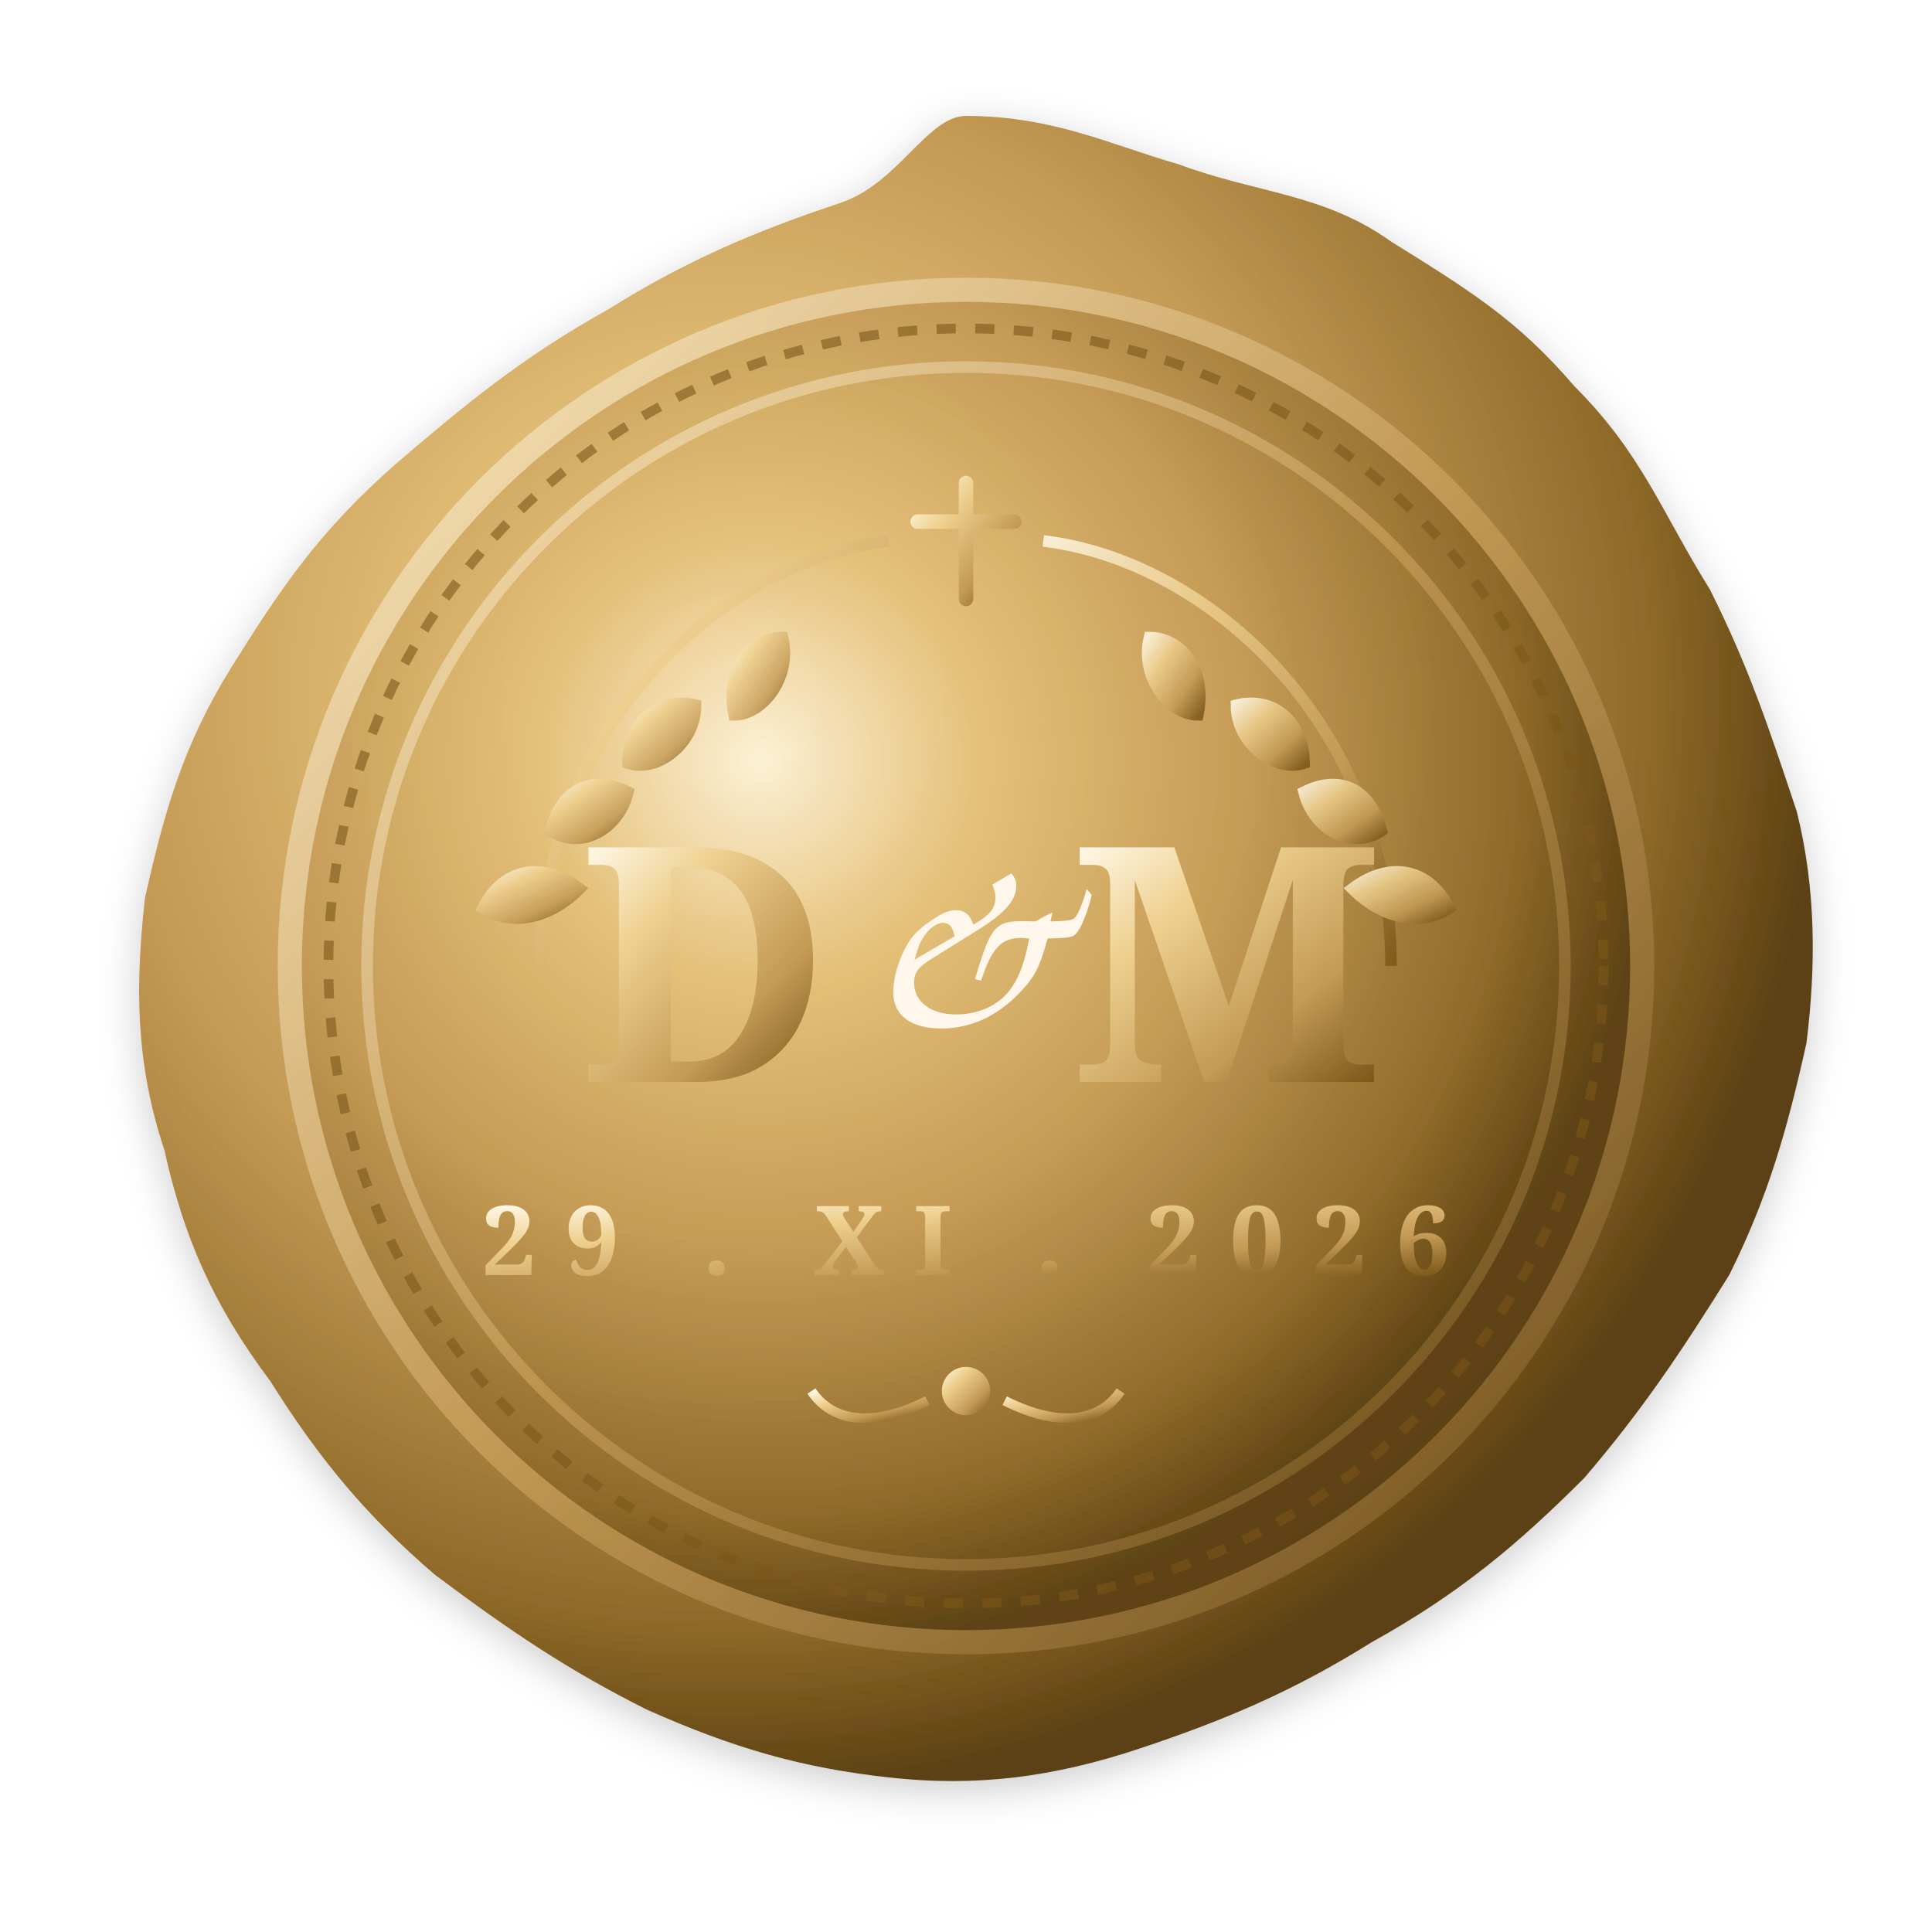
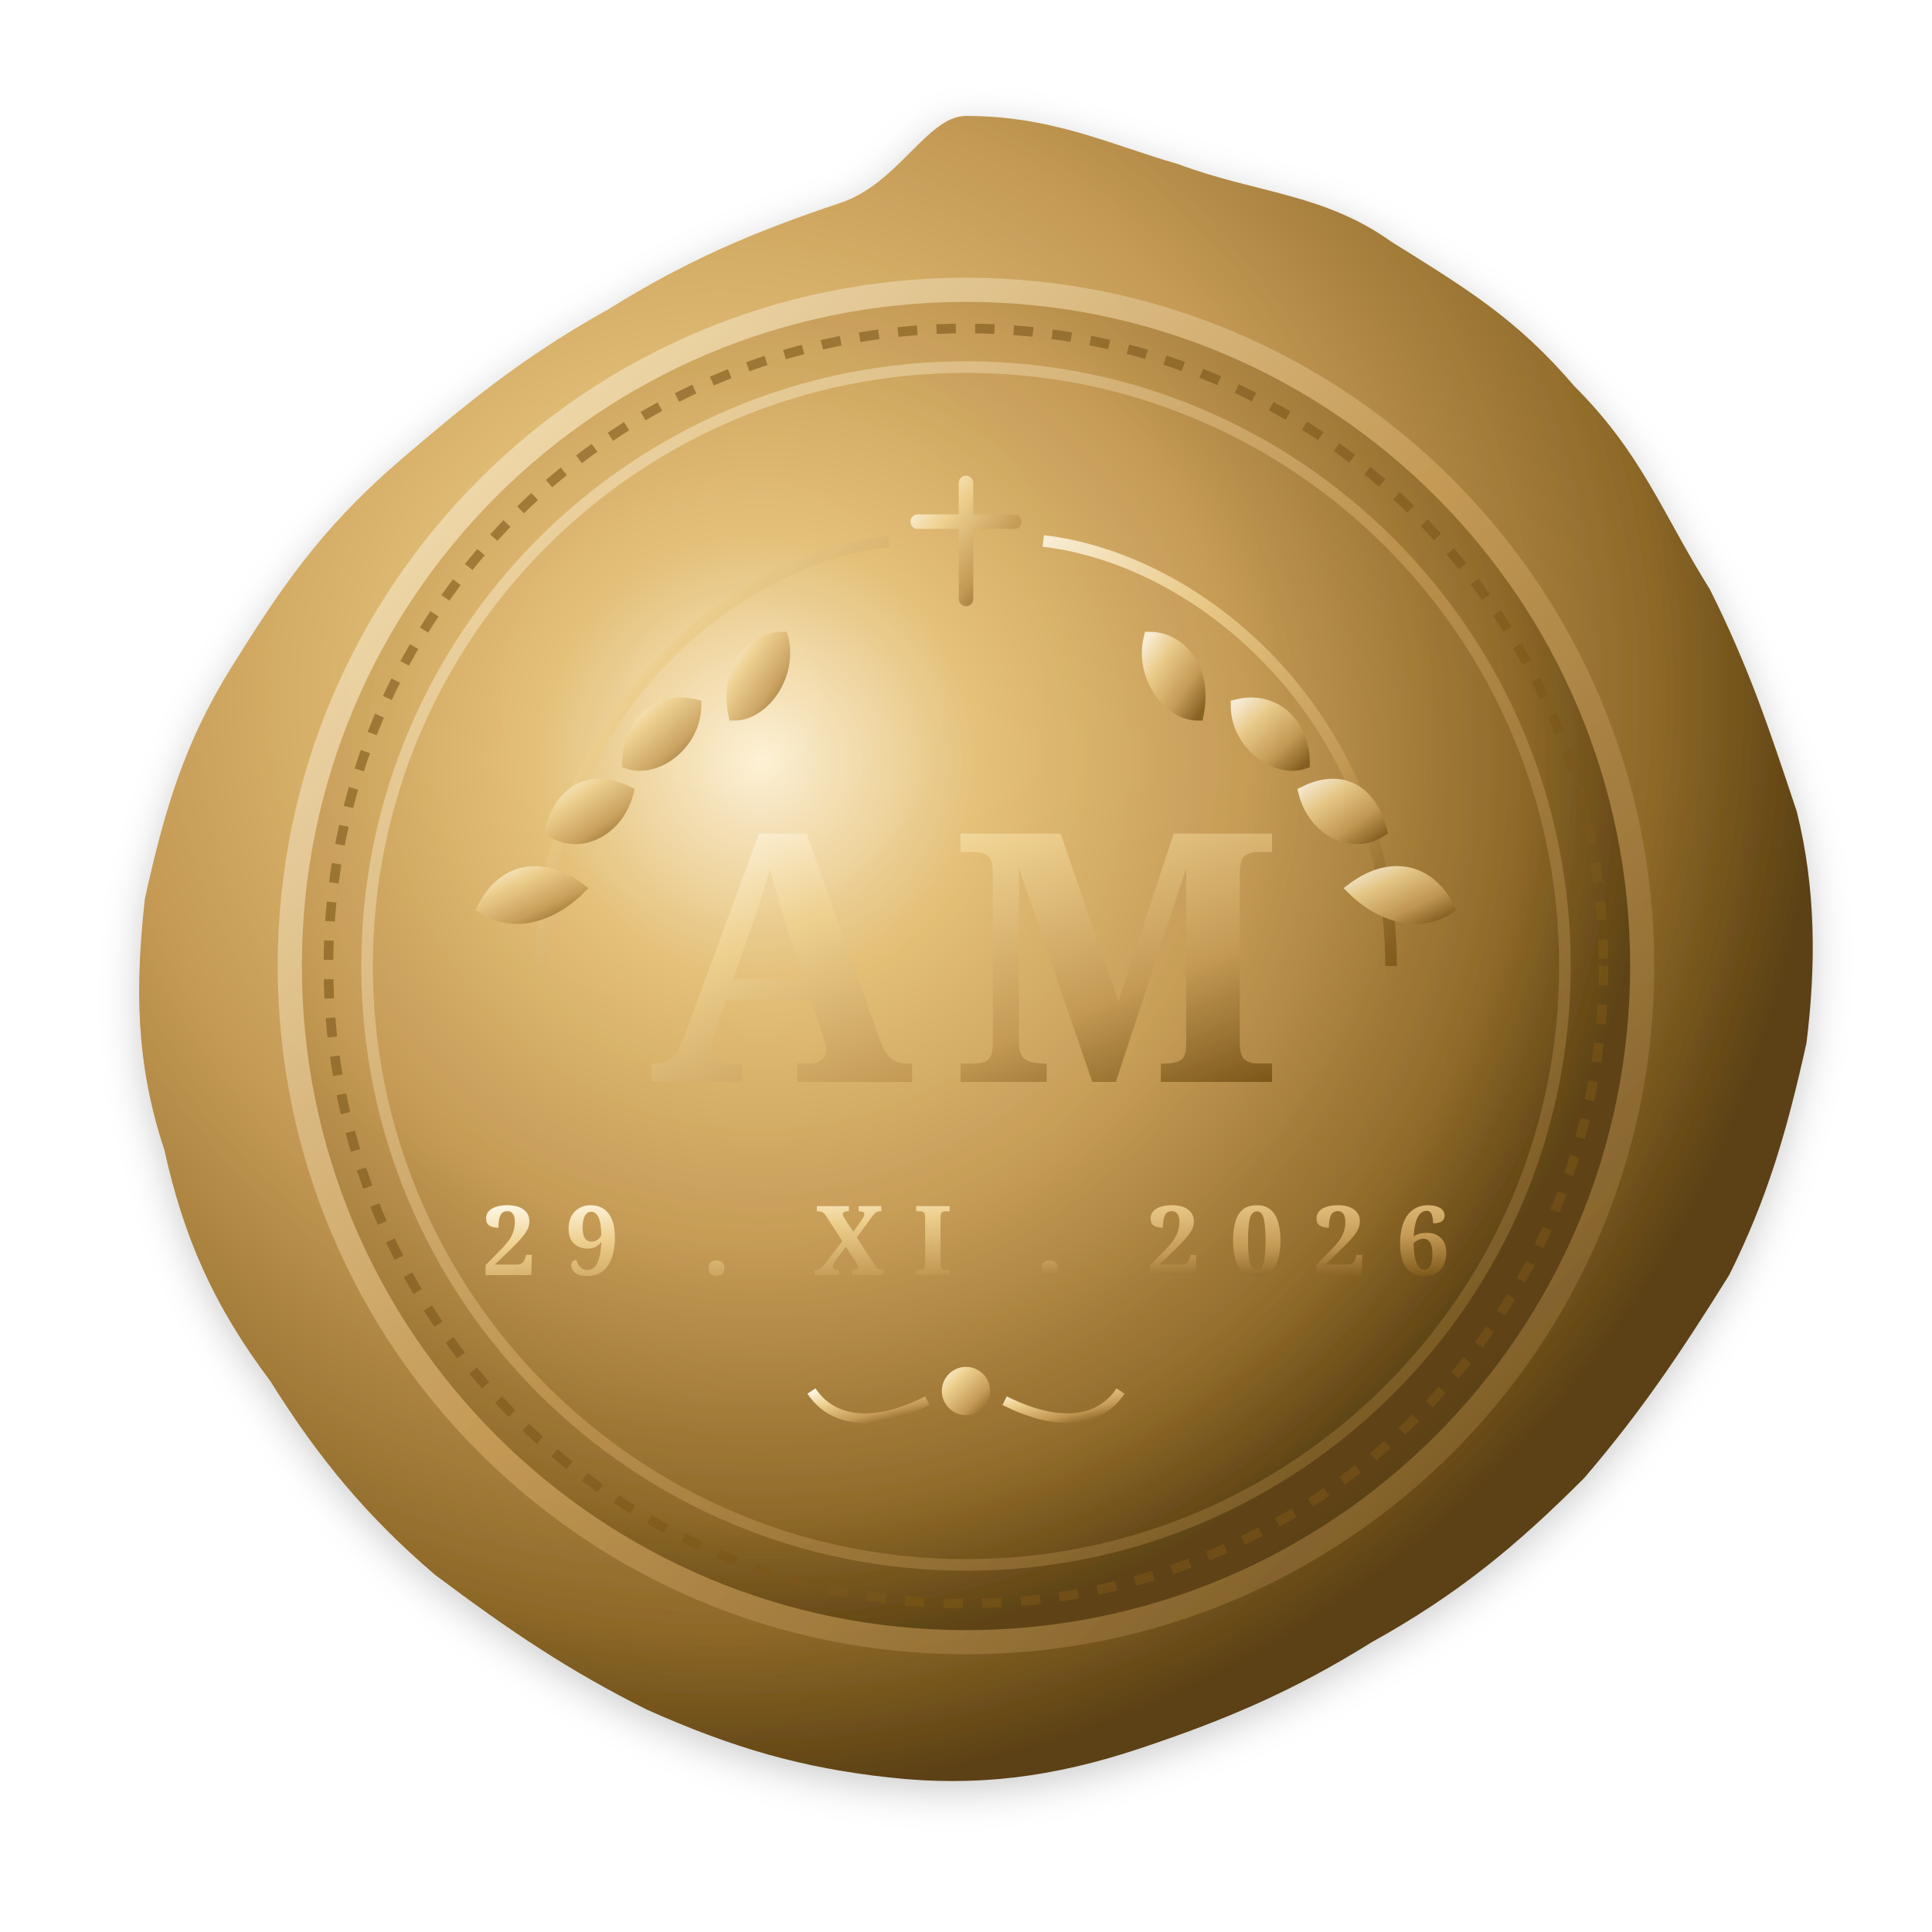
<svg xmlns="http://www.w3.org/2000/svg" viewBox="0 0 200 200" width="200" height="200">
  <defs>
    <radialGradient id="waxGold" cx="35%" cy="35%" r="65%">
      <stop offset="0%" stop-color="#FDF1D6" />
      <stop offset="25%" stop-color="#E4C078" />
      <stop offset="55%" stop-color="#C49A55" />
      <stop offset="85%" stop-color="#8E6928" />
      <stop offset="100%" stop-color="#5C4113" />
-     </radialGradient>
-     <radialGradient id="waxBurgundy" cx="35%" cy="35%" r="65%">
-       <stop offset="0%" stop-color="#BA473E" />
-       <stop offset="45%" stop-color="#8E302A" />
-       <stop offset="85%" stop-color="#5A1B16" />
-       <stop offset="100%" stop-color="#360E0B" />
    </radialGradient>
    <filter id="sealShadow" x="-15%" y="-15%" width="130%" height="135%">
      <feDropShadow dx="0" dy="6" stdDeviation="6" flood-color="#361705" flood-opacity="0.38" />
      <feDropShadow dx="0" dy="1" stdDeviation="2" flood-color="#000000" flood-opacity="0.2" />
    </filter>
    <linearGradient id="innerRim" x1="0%" y1="0%" x2="100%" y2="100%">
      <stop offset="0%" stop-color="#FFF0CD" />
      <stop offset="50%" stop-color="#C49A55" />
      <stop offset="100%" stop-color="#694B1B" />
    </linearGradient>
    <linearGradient id="goldText" x1="0%" y1="0%" x2="100%" y2="100%">
      <stop offset="0%" stop-color="#FFF8E7" />
      <stop offset="30%" stop-color="#EED08F" />
      <stop offset="70%" stop-color="#C49A55" />
      <stop offset="100%" stop-color="#7B5719" />
    </linearGradient>
  </defs>
  <g filter="url(#sealShadow)">
    <path d="M100 12        C109 12, 115 15, 122 17 C130 20, 137 20, 144 25 C152 30, 157 33, 163 40 C170 47, 172 53, 177 61 C181 69, 183 75, 186 84 C188 92, 188 100, 187 108 C185 117, 183 124, 179 132 C174 140, 170 146, 164 153 C157 160, 151 165, 142 170 C134 175, 127 178, 118 181 C109 184, 101 185, 92 184 C83 183, 76 181, 67 177 C59 173, 53 169, 45 163 C38 157, 33 151, 28 143 C22 135, 19 128, 17 119 C14 110, 14 102, 15 93 C17 84, 19 77, 24 69 C29 61, 33 55, 41 48 C48 42, 54 37, 63 32 C71 27, 78 24, 87 21 C93 19, 96 12, 100 12 Z" fill="url(#waxGold)" />
    <circle cx="100" cy="100" r="70" fill="url(#waxGold)" stroke="url(#innerRim)" stroke-width="2.5" opacity="0.95" />
    <circle cx="100" cy="100" r="66" fill="none" stroke="#7B5719" stroke-width="1" opacity="0.6" stroke-dasharray="2,2" />
    <circle cx="100" cy="100" r="62" fill="none" stroke="url(#innerRim)" stroke-width="1.2" opacity="0.8" />
    <g stroke="url(#goldText)" stroke-width="1.2" fill="none" opacity="0.85">
      <path d="M56 100 C56 75, 75 58, 92 56" />
      <path d="M60 92 C56 89, 52 90, 50 94 C53 96, 57 95, 60 92 Z" fill="url(#goldText)" />
      <path d="M65 82 C61 80, 58 82, 57 86 C60 88, 64 86, 65 82 Z" fill="url(#goldText)" />
      <path d="M72 73 C68 72, 65 75, 65 79 C68 80, 72 77, 72 73 Z" fill="url(#goldText)" />
      <path d="M81 66 C78 66, 75 69, 76 74 C79 74, 82 70, 81 66 Z" fill="url(#goldText)" />
    </g>
    <g stroke="url(#goldText)" stroke-width="1.2" fill="none" opacity="0.85">
      <path d="M144 100 C144 75, 125 58, 108 56" />
      <path d="M140 92 C144 89, 148 90, 150 94 C147 96, 143 95, 140 92 Z" fill="url(#goldText)" />
      <path d="M135 82 C139 80, 142 82, 143 86 C140 88, 136 86, 135 82 Z" fill="url(#goldText)" />
      <path d="M128 73 C132 72, 135 75, 135 79 C132 80, 128 77, 128 73 Z" fill="url(#goldText)" />
      <path d="M119 66 C122 66, 125 69, 124 74 C121 74, 118 70, 119 66 Z" fill="url(#goldText)" />
    </g>
    <path d="M100 50 L100 62 M95 54 L105 54" stroke="url(#goldText)" stroke-width="1.5" stroke-linecap="round" />
-     <text x="73" y="112" font-family="'Cinzel', 'Playfair Display', serif" font-size="34" font-weight="700" fill="url(#goldText)" text-anchor="middle" letter-spacing="1">D</text>
-     <text x="100" y="106" font-family="'Great Vibes', 'Alex Brush', cursive" font-size="28" fill="#FFF7EC" text-anchor="middle" font-style="italic">&amp;</text>
-     <text x="127" y="112" font-family="'Cinzel', 'Playfair Display', serif" font-size="34" font-weight="700" fill="url(#goldText)" text-anchor="middle" letter-spacing="1">M</text>
+     <text x="100" y="112" font-family="'Cinzel', 'Playfair Display', serif" font-size="36" font-weight="700" fill="url(#goldText)" text-anchor="middle" letter-spacing="4">AM</text>
    <text x="100" y="132" font-family="'Cinzel', 'Montserrat', serif" font-size="10" font-weight="600" fill="url(#goldText)" text-anchor="middle" letter-spacing="3">29 . XI . 2026</text>
    <circle cx="100" cy="144" r="2.5" fill="url(#goldText)" />
    <path d="M96 145 C90 148, 86 147, 84 144" stroke="url(#goldText)" stroke-width="1" fill="none" />
    <path d="M104 145 C110 148, 114 147, 116 144" stroke="url(#goldText)" stroke-width="1" fill="none" />
  </g>
</svg>
